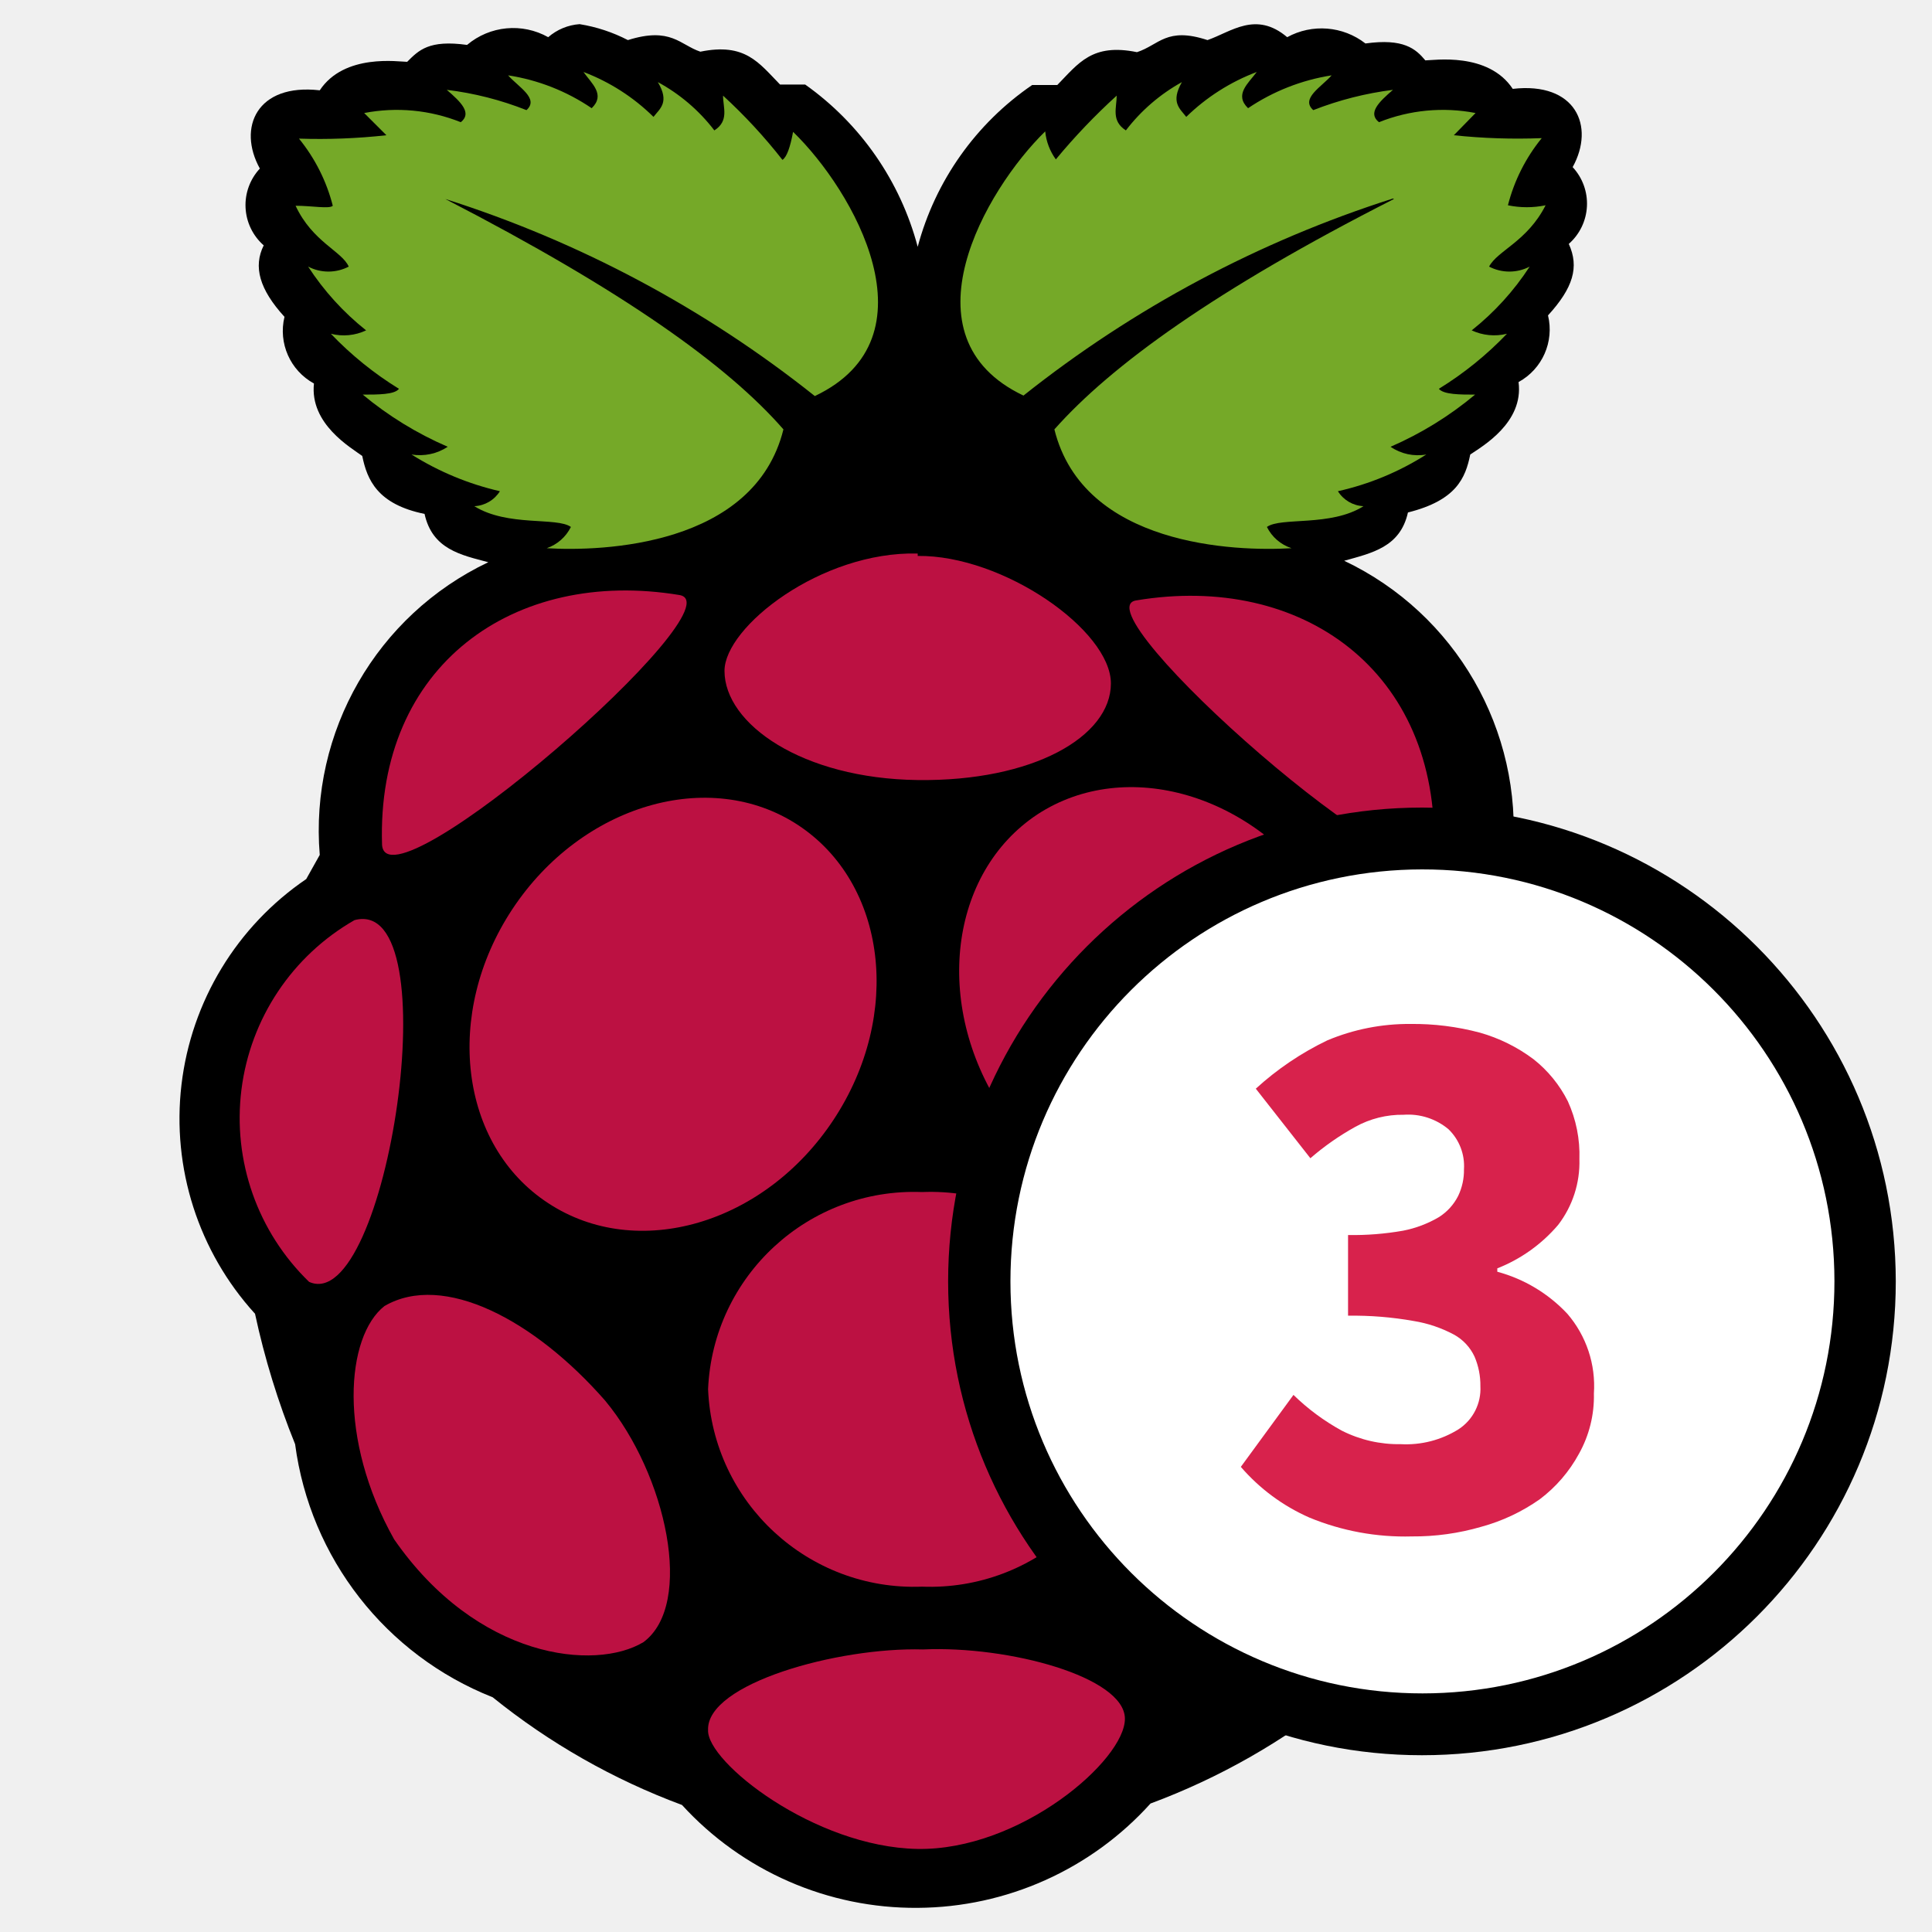
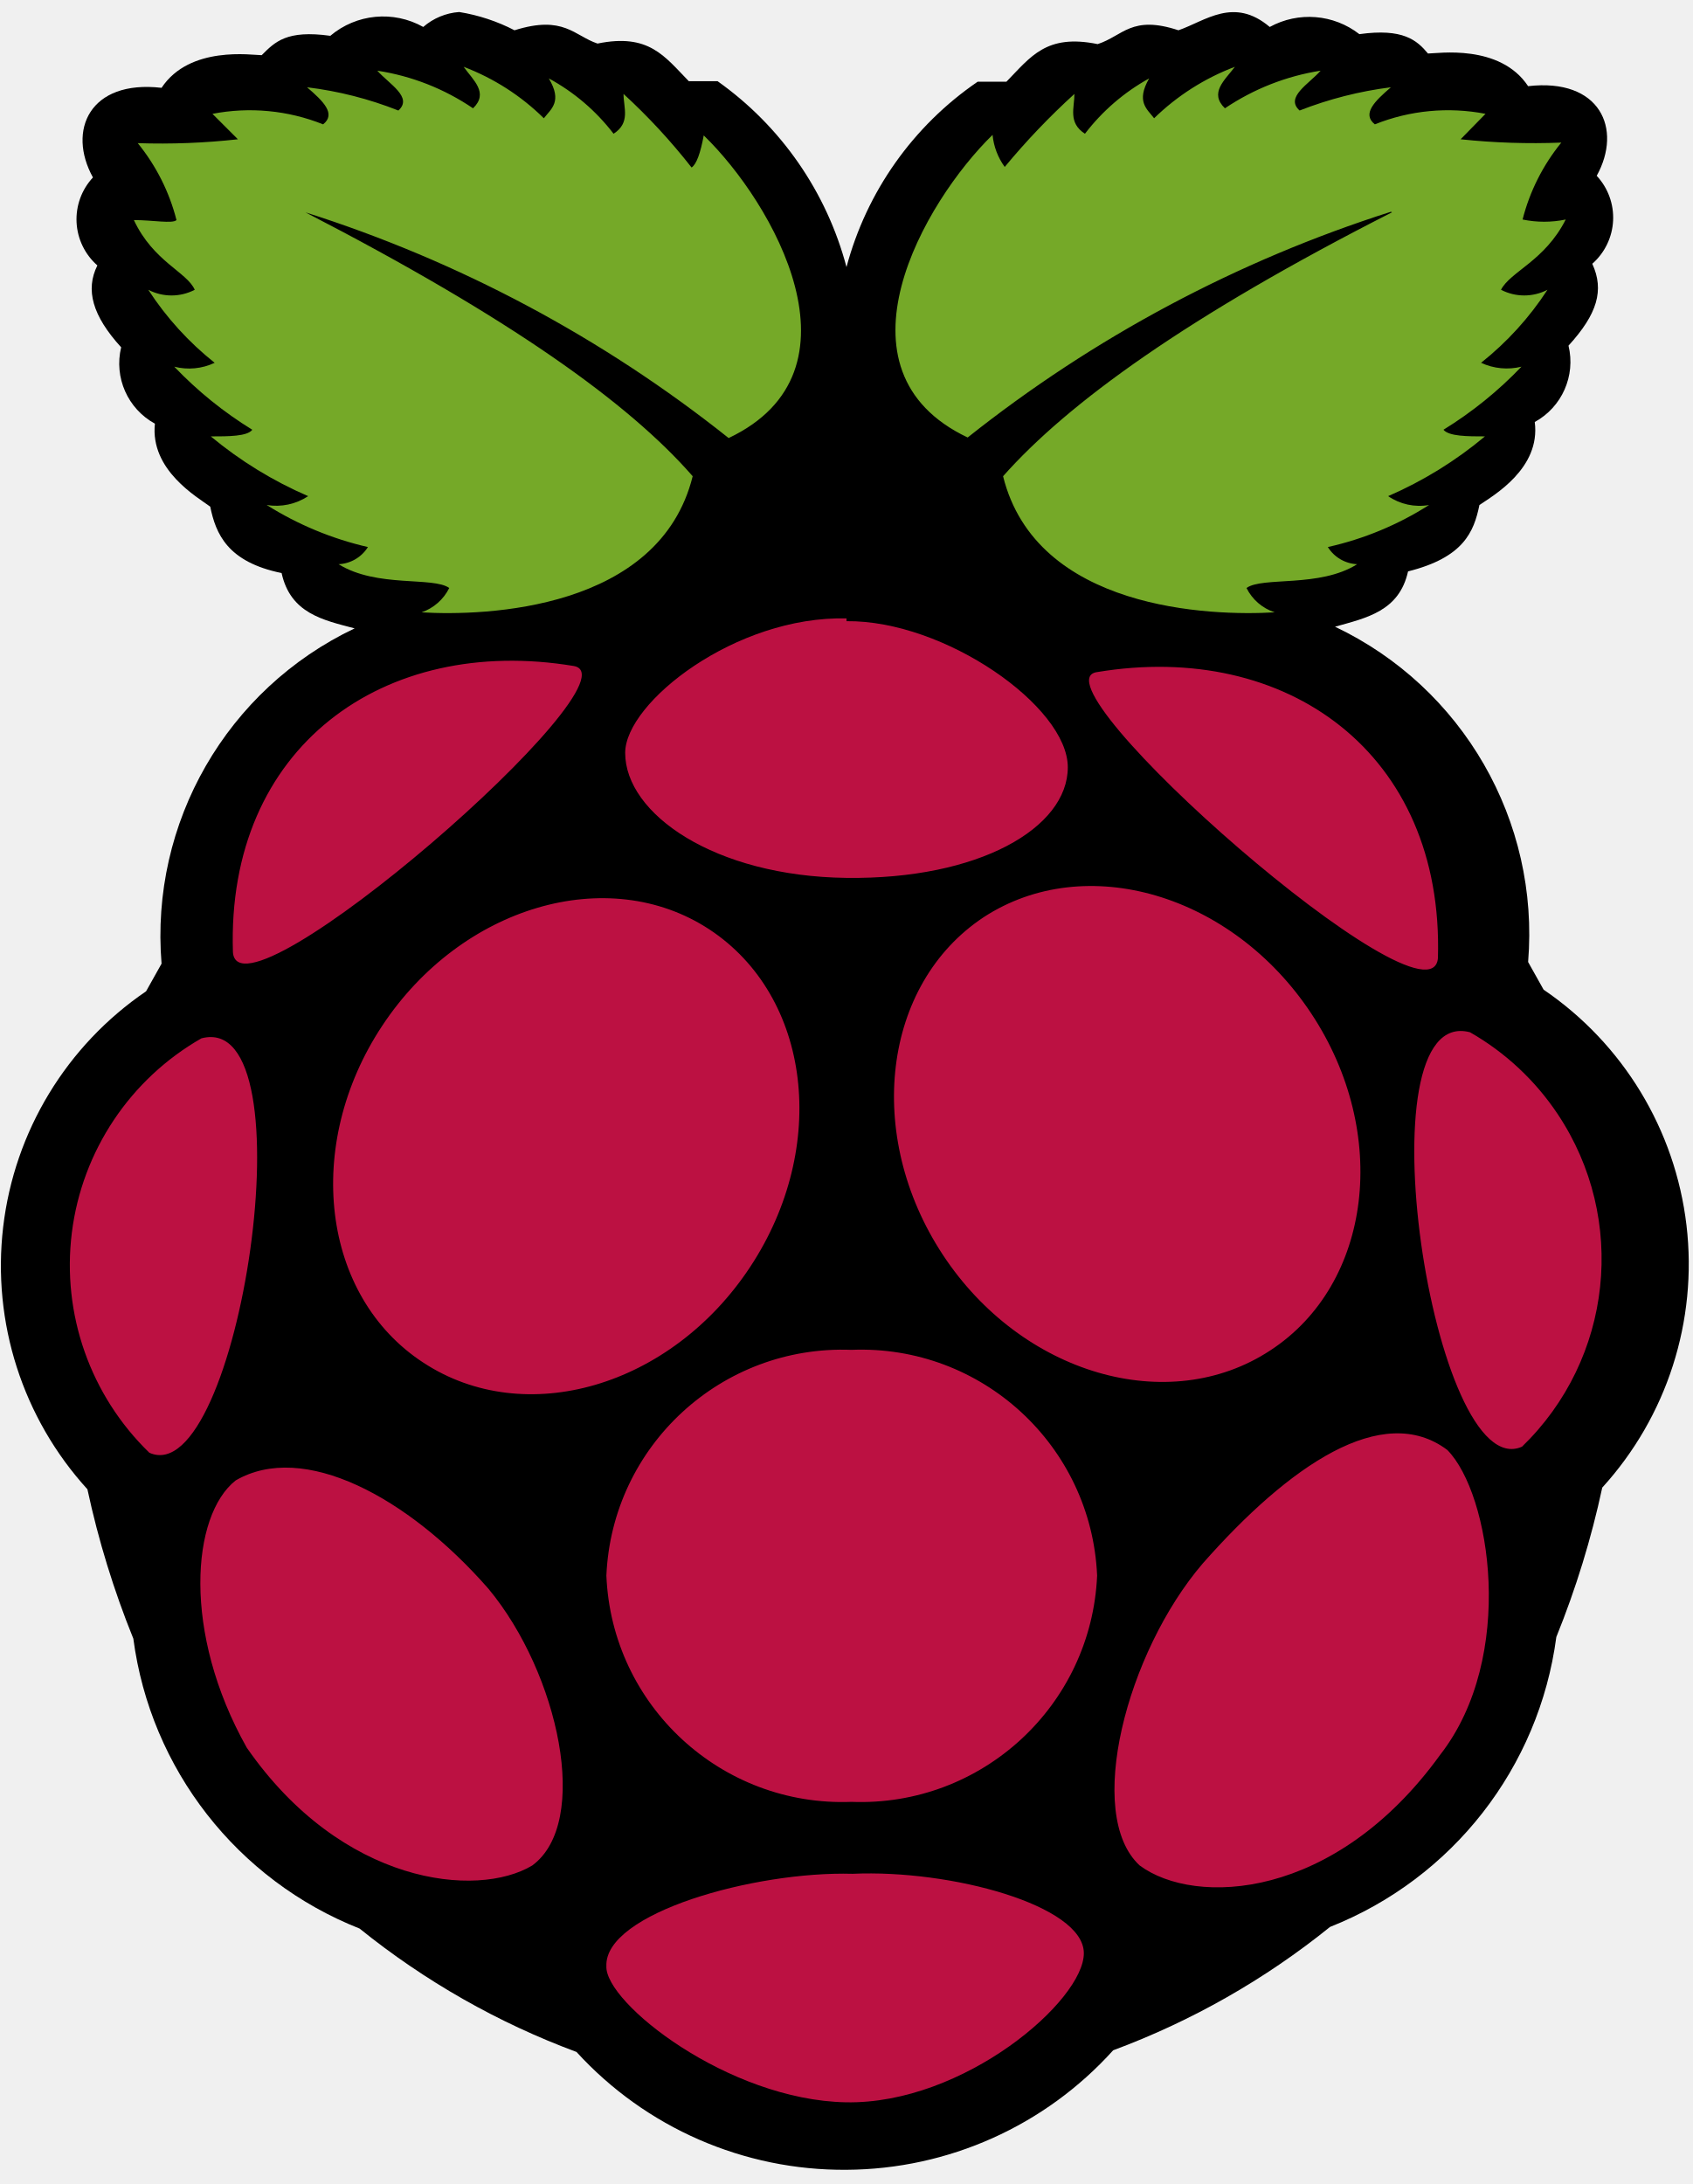
- <svg xmlns="http://www.w3.org/2000/svg" id="Layer_1" data-name="Layer 1" viewBox="0 0 40 40">
-   <defs>
-     <style>.cls-1{fill:#75a928;}.cls-2{fill:#bc1142;}.cls-3{fill:#fff;}.cls-4{isolation:isolate;}.cls-5{fill:#d8224c;}</style>
-   </defs>
-   <path d="M12,.5a1.11,1.11,0,0,0-.65.27A1.48,1.48,0,0,0,9.67.93c-.79-.11-1,.11-1.24.35-.17,0-1.3-.18-1.81.59-1.3-.15-1.71.77-1.24,1.62a1.11,1.11,0,0,0,.08,1.59c-.22.44-.09.91.43,1.48A1.24,1.24,0,0,0,6.5,7.94c-.09.84.77,1.33,1,1.5.1.49.31,1,1.29,1.2.16.73.75.85,1.32,1a6.15,6.15,0,0,0-3.49,6.06l-.28.5a6,6,0,0,0-1.06,9,16.29,16.29,0,0,0,.83,2.7,6.56,6.56,0,0,0,4.09,5.24,14,14,0,0,0,3.92,2.23A6.54,6.54,0,0,0,19,39.5H19a6.54,6.54,0,0,0,4.82-2.16,14,14,0,0,0,3.92-2.23,6.56,6.56,0,0,0,4.09-5.24,16.29,16.29,0,0,0,.83-2.7,6,6,0,0,0-1.06-9l-.28-.5a6.15,6.15,0,0,0-3.49-6.06c.57-.16,1.16-.28,1.32-1,1-.25,1.19-.71,1.29-1.2.25-.17,1.11-.66,1-1.5a1.24,1.24,0,0,0,.61-1.38c.52-.57.65-1,.43-1.48a1.11,1.11,0,0,0,.08-1.59c.47-.85.06-1.77-1.24-1.62-.51-.77-1.64-.59-1.81-.59-.2-.24-.45-.46-1.24-.35A1.48,1.48,0,0,0,26.65.77C26,.22,25.49.66,25,.83c-.85-.28-1,.1-1.46.25-.93-.19-1.21.23-1.65.68h-.52A5.9,5.9,0,0,0,19,5.11a6,6,0,0,0-2.33-3.36h-.52c-.44-.45-.72-.87-1.65-.68C14.08.93,13.89.55,13,.83A3.32,3.32,0,0,0,12,.5Z" />
-   <path class="cls-1" d="M9.22,4.12c3.7,1.91,5.85,3.45,7,4.77-.6,2.42-3.75,2.53-4.9,2.46a.88.88,0,0,0,.5-.44c-.29-.21-1.31,0-2-.43a.66.66,0,0,0,.53-.31,5.93,5.93,0,0,1-1.83-.76,1.05,1.05,0,0,0,.75-.16A7.24,7.24,0,0,1,7.51,8.17c.32,0,.66,0,.75-.12A7.09,7.09,0,0,1,6.85,6.91a1.08,1.08,0,0,0,.73-.07,5.53,5.53,0,0,1-1.2-1.32.91.91,0,0,0,.84,0c-.14-.32-.75-.51-1.1-1.26.34,0,.7.07.77,0a3.61,3.61,0,0,0-.7-1.39A12.66,12.66,0,0,0,8,2.8l-.46-.46a3.56,3.56,0,0,1,2,.19c.24-.19,0-.42-.29-.67a6.64,6.64,0,0,1,1.65.42c.27-.24-.17-.48-.38-.72a4.21,4.21,0,0,1,1.73.68c.29-.28,0-.51-.17-.75a4.17,4.17,0,0,1,1.45.93c.13-.17.34-.3.09-.72a3.68,3.68,0,0,1,1.17,1c.31-.2.18-.47.18-.72A11,11,0,0,1,16.2,3.31c.09-.06.16-.26.22-.58,1.25,1.21,3,4.26.45,5.47A23.88,23.88,0,0,0,9.22,4.12Z" />
-   <path class="cls-1" d="M28.86,4.12C25.16,6,23,7.57,21.83,8.89c.6,2.42,3.75,2.53,4.91,2.46a.87.87,0,0,1-.51-.44c.29-.21,1.32,0,2-.43a.66.66,0,0,1-.53-.31,5.73,5.73,0,0,0,1.83-.76,1,1,0,0,1-.74-.16,7.19,7.19,0,0,0,1.75-1.08c-.31,0-.65,0-.75-.12a7.09,7.09,0,0,0,1.41-1.14,1.1,1.1,0,0,1-.73-.07,5.53,5.53,0,0,0,1.2-1.32.91.91,0,0,1-.84,0C31,5.19,31.62,5,32,4.25a1.91,1.91,0,0,1-.78,0,3.61,3.61,0,0,1,.7-1.39A12.58,12.58,0,0,1,30.1,2.8l.45-.46a3.56,3.56,0,0,0-2,.19c-.24-.19,0-.42.29-.67a6.88,6.88,0,0,0-1.65.42c-.27-.24.17-.48.38-.72a4.28,4.28,0,0,0-1.73.68c-.29-.28,0-.51.18-.75a4.23,4.23,0,0,0-1.46.93c-.13-.17-.33-.3-.09-.72a3.74,3.74,0,0,0-1.16,1c-.31-.2-.19-.47-.19-.72a12.84,12.84,0,0,0-1.26,1.32,1.18,1.18,0,0,1-.22-.58c-1.24,1.21-3,4.26-.45,5.47a24,24,0,0,1,7.65-4.08Z" />
-   <path class="cls-2" d="M23.53,28.76a4.28,4.28,0,0,1-4.44,4.09,4.27,4.27,0,0,1-4.43-4.09,4.27,4.27,0,0,1,4.43-4.08A4.27,4.27,0,0,1,23.53,28.76Z" />
-   <path class="cls-2" d="M16.52,17.08c1.84,1.21,2.17,3.93.74,6.1s-4.07,2.94-5.91,1.73h0c-1.84-1.2-2.17-3.93-.74-6.09s4.08-2.94,5.91-1.74Z" />
-   <path class="cls-2" d="M21.48,16.86c-1.83,1.21-2.16,3.94-.74,6.1s4.08,2.94,5.92,1.73h0c1.84-1.2,2.17-3.93.74-6.09s-4.08-2.94-5.92-1.74Z" />
-   <path class="cls-2" d="M7.34,19.05c2-.53.67,8.21-.94,7.49A4.72,4.72,0,0,1,7.34,19.05Z" />
-   <path class="cls-2" d="M30.27,18.94c-2-.53-.67,8.21.94,7.49A4.72,4.72,0,0,0,30.27,18.94Z" />
-   <path class="cls-2" d="M23.53,12.43c3.42-.57,6.27,1.46,6.16,5.17-.12,1.43-7.42-5-6.16-5.17Z" />
-   <path class="cls-2" d="M14.07,12.32c-3.43-.57-6.28,1.46-6.16,5.17C8,18.92,15.33,12.54,14.07,12.32Z" />
-   <path class="cls-2" d="M19,11.46c-2-.05-4,1.52-4,2.43,0,1.1,1.61,2.23,4,2.26s4-.9,4-2-2.23-2.66-4-2.64Z" />
-   <path class="cls-2" d="M19.11,34.15c1.78-.08,4.17.57,4.18,1.43s-2.17,2.74-4.3,2.7-4.36-1.8-4.33-2.46C14.62,34.86,17.34,34.1,19.11,34.15Z" />
-   <path class="cls-2" d="M12.53,29c1.27,1.53,1.85,4.22.79,5-1,.6-3.44.35-5.16-2.13-1.17-2.08-1-4.2-.2-4.83C9.18,26.33,11.07,27.33,12.53,29Z" />
-   <path class="cls-2" d="M25.44,28.54C24.06,30.15,23.3,33.08,24.3,34c1,.74,3.53.63,5.43-2,1.38-1.77.91-4.72.13-5.51C28.69,25.61,27,26.77,25.44,28.54Z" />
-   <circle class="cls-3" cx="29.44" cy="26.48" r="9.17" />
-   <path d="M29.44,18a8.53,8.53,0,1,1-8.52,8.53A8.53,8.53,0,0,1,29.44,18m0-1.28a9.81,9.81,0,1,0,9.81,9.81,9.82,9.82,0,0,0-9.81-9.81Z" />
-   <g class="cls-4">
-     <path class="cls-5" d="M29.23,31.81a5.18,5.18,0,0,1-2.12-.39,4,4,0,0,1-1.42-1.05l1.09-1.49a4.58,4.58,0,0,0,1,.74A2.6,2.6,0,0,0,29,29.9a2.05,2.05,0,0,0,1.2-.31,1,1,0,0,0,.45-.89,1.51,1.51,0,0,0-.12-.61,1,1,0,0,0-.43-.46,2.67,2.67,0,0,0-.83-.28,7.16,7.16,0,0,0-1.36-.11V25.57a6,6,0,0,0,1.14-.09,2.34,2.34,0,0,0,.74-.28,1.11,1.11,0,0,0,.4-.44,1.23,1.23,0,0,0,.12-.55,1.06,1.06,0,0,0-.32-.83,1.3,1.3,0,0,0-.93-.3,2,2,0,0,0-1,.25,5.45,5.45,0,0,0-.93.65L26,22.54a6.14,6.14,0,0,1,1.48-1,4.36,4.36,0,0,1,1.72-.34,5.35,5.35,0,0,1,1.44.18,3.39,3.39,0,0,1,1.11.55,2.59,2.59,0,0,1,.71.87A2.67,2.67,0,0,1,32.7,24a2.13,2.13,0,0,1-.44,1.36,3.19,3.19,0,0,1-1.26.9v.07a3.09,3.09,0,0,1,1.45.87A2.29,2.29,0,0,1,33,28.85a2.44,2.44,0,0,1-.31,1.25,2.92,2.92,0,0,1-.81.94,3.86,3.86,0,0,1-1.21.57A5,5,0,0,1,29.23,31.81Z" />
-   </g>
+ <svg xmlns="http://www.w3.org/2000/svg" width="200" height="258" fill="none">
+   <path fill="#000" d="M54.248 1.42A7.26 7.26 0 0 0 50 3.185a9.67 9.67 0 0 0-10.98 1.046c-5.164-.72-6.536.719-8.105 2.287-1.111 0-8.497-1.176-11.83 3.857-8.497-.98-11.177 5.032-8.105 10.588a7.254 7.254 0 0 0 .523 10.392c-1.438 2.876-.588 5.948 2.81 9.673a8.104 8.104 0 0 0 3.987 9.02c-.588 5.49 5.033 8.693 6.537 9.804.653 3.202 2.026 6.536 8.43 7.843 1.047 4.771 4.903 5.556 8.628 6.536a40.2 40.2 0 0 0-22.81 39.608l-1.83 3.268a39.22 39.22 0 0 0-16.88 27.831 39.22 39.22 0 0 0 9.952 30.992 106.5 106.5 0 0 0 5.425 17.647 42.87 42.87 0 0 0 26.731 34.249 91.5 91.5 0 0 0 25.622 14.575A42.739 42.739 0 0 0 100 256.322a42.73 42.73 0 0 0 31.503-14.117 91.5 91.5 0 0 0 25.621-14.575 42.88 42.88 0 0 0 26.732-34.249 106.5 106.5 0 0 0 5.425-17.647 39.218 39.218 0 0 0-6.928-58.823l-1.83-3.268a40.2 40.2 0 0 0-22.811-39.608c3.726-1.046 7.582-1.83 8.628-6.536 6.536-1.634 7.778-4.64 8.431-7.843 1.634-1.111 7.255-4.314 6.536-9.804a8.106 8.106 0 0 0 3.987-9.02c3.399-3.725 4.248-6.536 2.81-9.673a7.253 7.253 0 0 0 .523-10.392c3.072-5.556.392-11.569-8.104-10.588-3.334-5.033-10.719-3.857-11.83-3.857-1.307-1.568-2.941-3.006-8.105-2.287A9.67 9.67 0 0 0 150 3.185c-4.248-3.595-7.582-.719-10.784.392-5.556-1.83-6.536.654-9.543 1.634-6.078-1.242-7.908 1.504-10.784 4.445h-3.399A38.56 38.56 0 0 0 100 31.55 39.22 39.22 0 0 0 84.77 9.591h-3.399c-2.875-2.942-4.705-5.687-10.784-4.445-2.745-.915-3.987-3.399-9.804-1.569a21.7 21.7 0 0 0-6.536-2.157" />
+   <path fill="#75A928" d="M36.078 25.08C60.261 37.565 74.314 47.63 81.83 56.258c-3.922 15.817-24.51 16.536-32.026 16.079a5.75 5.75 0 0 0 3.268-2.876c-1.896-1.373-8.562 0-13.072-2.81a4.32 4.32 0 0 0 3.464-2.027 38.8 38.8 0 0 1-11.96-4.967 6.86 6.86 0 0 0 4.901-1.046 47.3 47.3 0 0 1-11.503-7.059c2.091 0 4.314 0 4.902-.784a46.3 46.3 0 0 1-9.216-7.451 7.06 7.06 0 0 0 4.771-.458 36.2 36.2 0 0 1-7.843-8.627 5.95 5.95 0 0 0 5.49 0c-.915-2.092-4.901-3.333-7.19-8.235 2.223 0 4.576.457 5.034 0a23.6 23.6 0 0 0-4.576-9.085c3.95.13 7.903-.023 11.83-.458l-3.006-3.006a23.27 23.27 0 0 1 13.072 1.242c1.569-1.242 0-2.746-1.896-4.38a43.4 43.4 0 0 1 10.785 2.746c1.764-1.57-1.111-3.138-2.484-4.706a27.5 27.5 0 0 1 11.307 4.444c1.896-1.83 0-3.333-1.11-4.902a27.3 27.3 0 0 1 9.476 6.079c.85-1.112 2.222-1.961.588-4.706a24.05 24.05 0 0 1 7.648 6.536c2.026-1.308 1.176-3.072 1.176-4.706a72 72 0 0 1 8.04 8.693c.587-.393 1.045-1.7 1.437-3.791 8.17 7.908 19.608 27.843 2.941 35.751a156.1 156.1 0 0 0-50-26.666M164.445 25.08c-24.183 12.288-38.301 22.55-45.948 31.177 3.921 15.817 24.51 16.536 32.091 16.079a5.68 5.68 0 0 1-3.333-2.876c1.895-1.373 8.627 0 13.072-2.81a4.31 4.31 0 0 1-3.464-2.027 37.5 37.5 0 0 0 11.961-4.967 6.54 6.54 0 0 1-4.837-1.046 47 47 0 0 0 11.438-7.059c-2.026 0-4.248 0-4.902-.784a46.4 46.4 0 0 0 9.216-7.451 7.2 7.2 0 0 1-4.772-.458 36.2 36.2 0 0 0 7.844-8.627 5.95 5.95 0 0 1-5.491 0c1.111-2.157 5.164-3.399 7.647-8.3-1.681.35-3.416.35-5.098 0a23.6 23.6 0 0 1 4.576-9.086c-3.97.157-7.945.026-11.896-.392l2.941-3.006a23.27 23.27 0 0 0-13.072 1.242c-1.568-1.242 0-2.746 1.896-4.38a45 45 0 0 0-10.785 2.746c-1.764-1.57 1.112-3.138 2.484-4.706a28 28 0 0 0-11.307 4.444c-1.895-1.83 0-3.333 1.176-4.902a27.7 27.7 0 0 0-9.542 6.079c-.85-1.112-2.157-1.961-.588-4.706a24.4 24.4 0 0 0-7.582 6.536c-2.026-1.308-1.242-3.072-1.242-4.706a84 84 0 0 0-8.235 8.627 7.7 7.7 0 0 1-1.438-3.79c-8.105 7.908-19.608 27.842-2.941 35.751a156.9 156.9 0 0 1 50-26.667z" />
+   <path fill="#BC1142" d="M129.608 186.126a27.974 27.974 0 0 1-29.02 26.732 27.904 27.904 0 0 1-28.954-26.732 27.907 27.907 0 0 1 28.954-26.666 27.91 27.91 0 0 1 29.02 26.666M83.791 109.786c12.026 7.909 14.183 25.687 4.837 39.87S62.026 168.871 50 160.963c-12.026-7.843-14.183-25.686-4.836-39.804s26.666-19.216 38.627-11.373M116.209 108.348c-11.96 7.909-14.117 25.752-4.836 39.87s26.666 19.215 38.693 11.307c12.026-7.843 14.183-25.686 4.836-39.804s-26.667-19.216-38.693-11.373M23.79 122.662c13.073-3.464 4.38 53.66-6.143 48.955a30.86 30.86 0 0 1-9.158-26.012 30.85 30.85 0 0 1 15.302-22.943M173.66 121.944c-13.072-3.465-4.379 53.66 6.144 48.954a30.842 30.842 0 0 0 4.213-39.288 30.8 30.8 0 0 0-10.357-9.666M129.608 79.395c22.353-3.726 40.98 9.542 40.261 33.79-.784 9.347-48.496-32.68-40.261-33.79M67.778 78.675c-22.418-3.725-41.046 9.543-40.261 33.791.588 9.347 48.496-32.353 40.261-33.79M100 73.055c-13.072-.327-26.144 9.934-26.144 15.882 0 7.19 10.523 14.575 26.144 14.771s26.144-5.882 26.144-13.072S111.569 73.251 100 73.381zM100.719 221.355c11.634-.523 27.255 3.726 27.32 9.346.066 5.621-14.183 17.909-28.104 17.648-13.922-.262-28.497-11.765-28.3-16.079-.262-6.274 17.515-11.242 29.084-10.915M57.712 187.695c8.301 10 12.092 27.582 5.164 32.68-6.536 3.921-22.484 2.287-33.726-13.922-7.647-13.595-6.536-27.451-1.307-31.568 7.974-4.641 20.327 1.895 29.87 12.81M142.091 184.689c-9.019 10.523-13.986 29.673-7.451 35.686 6.536 4.837 23.072 4.118 35.491-13.072 9.019-11.569 5.947-30.85.849-36.013-7.647-5.752-18.692 1.83-28.889 13.399" />
</svg>
